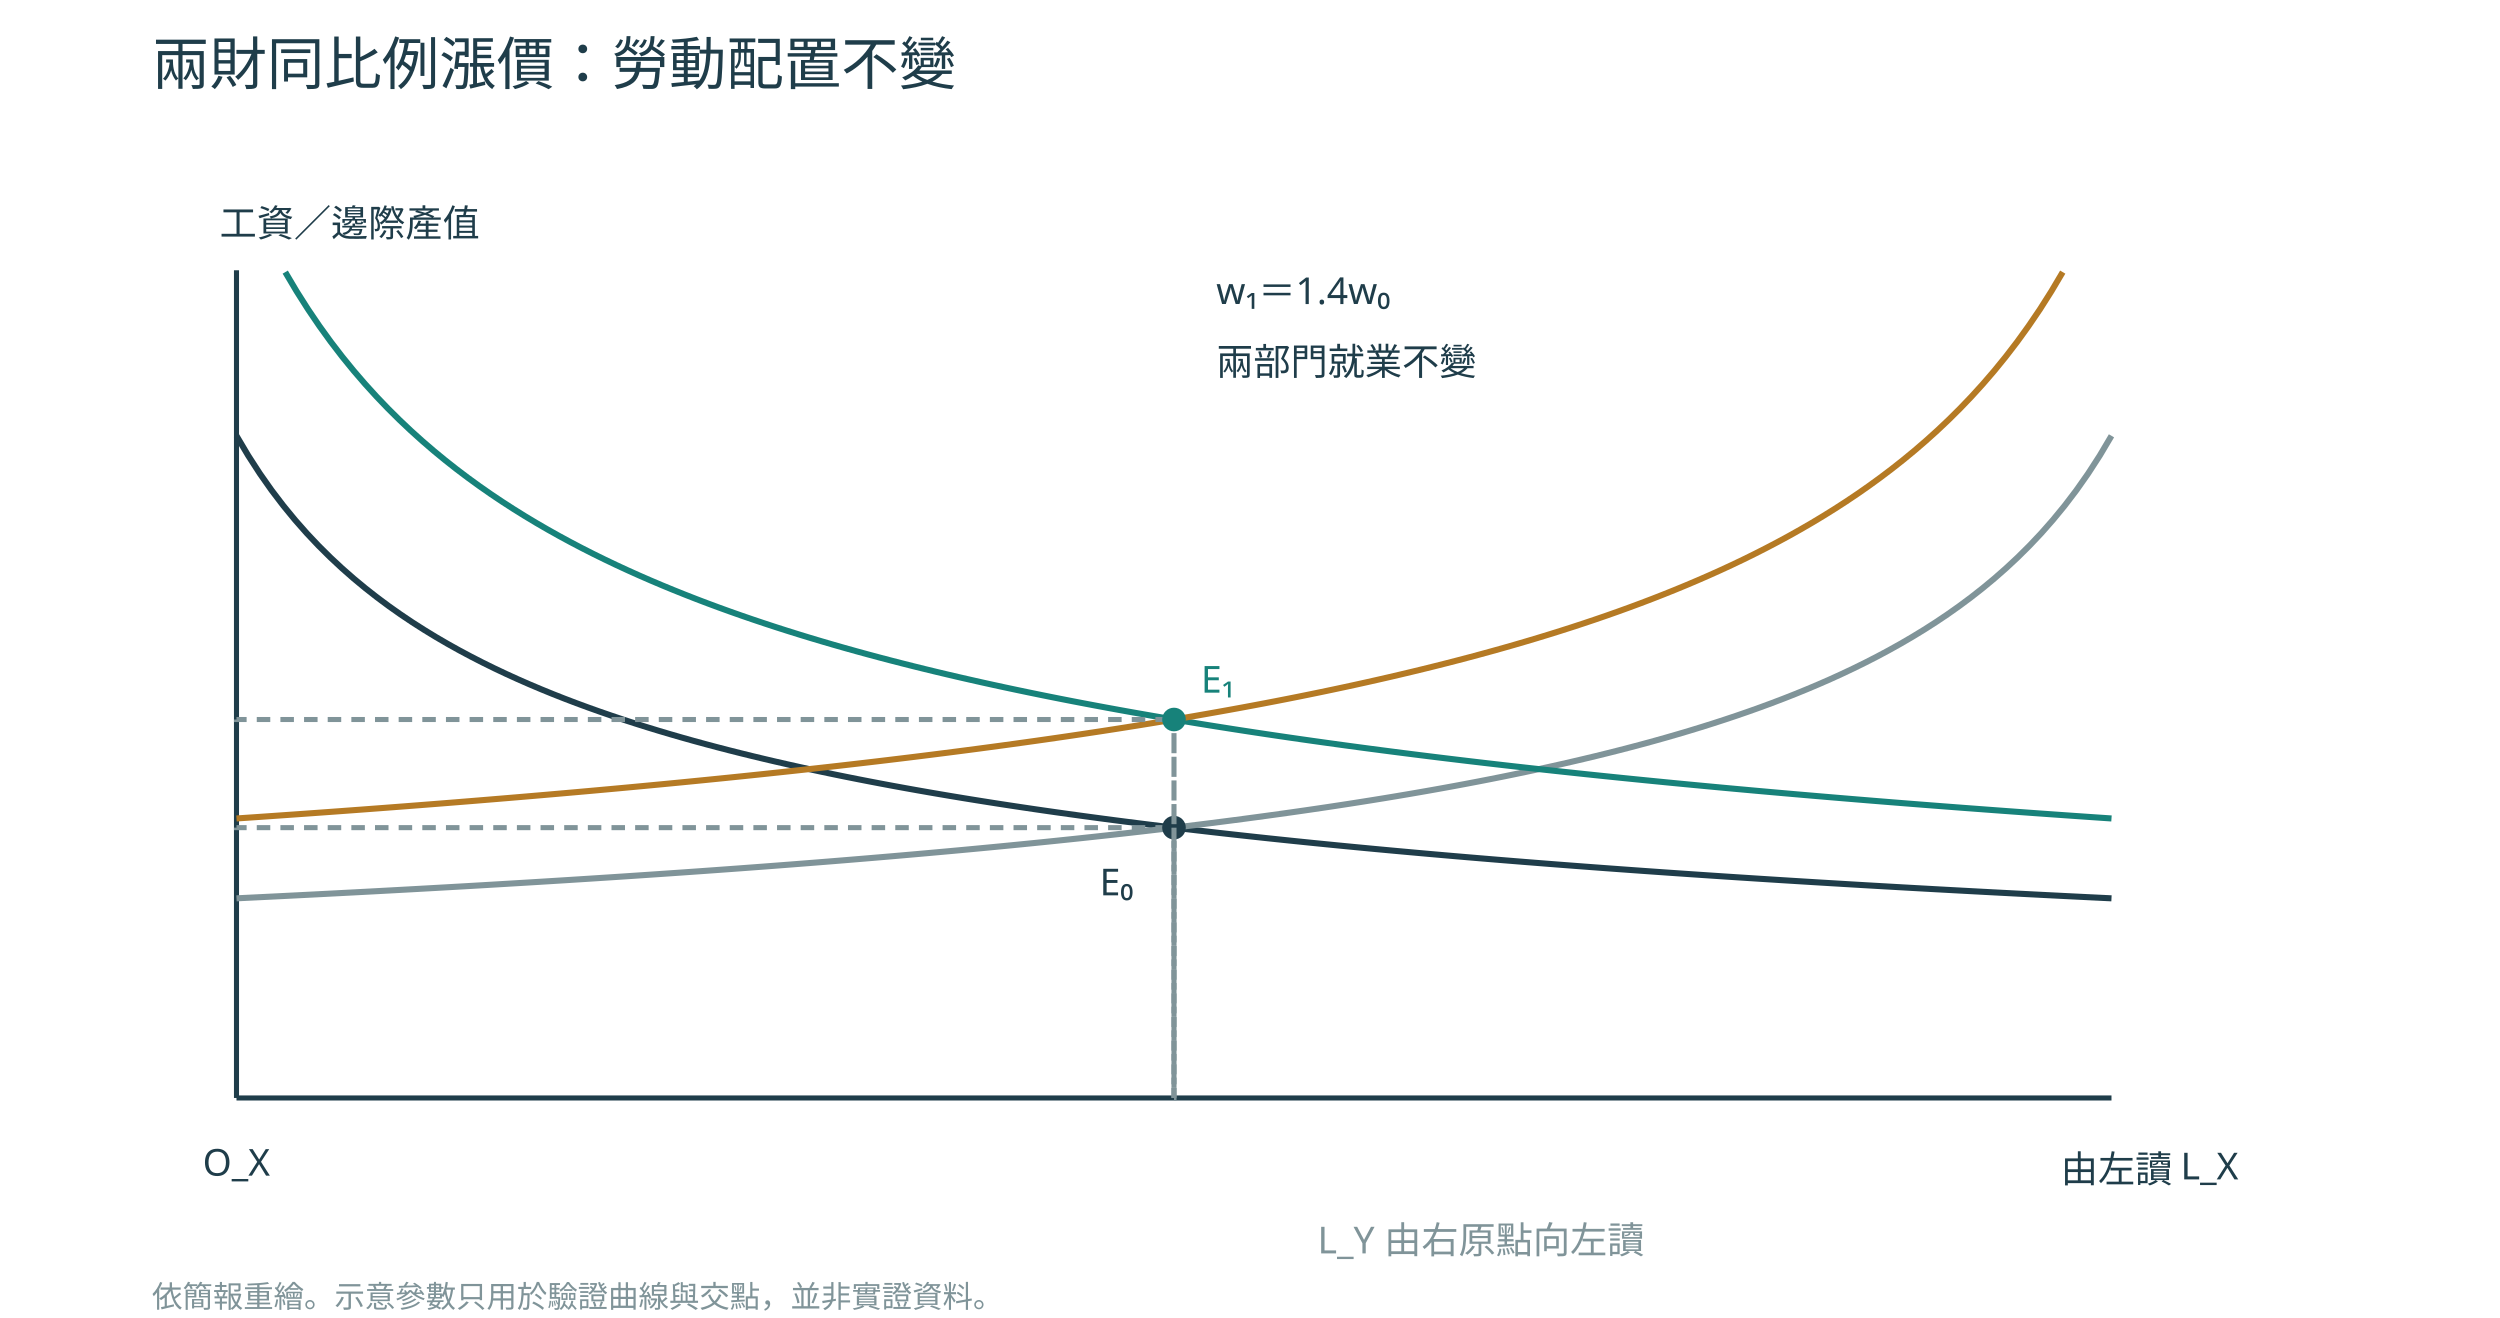
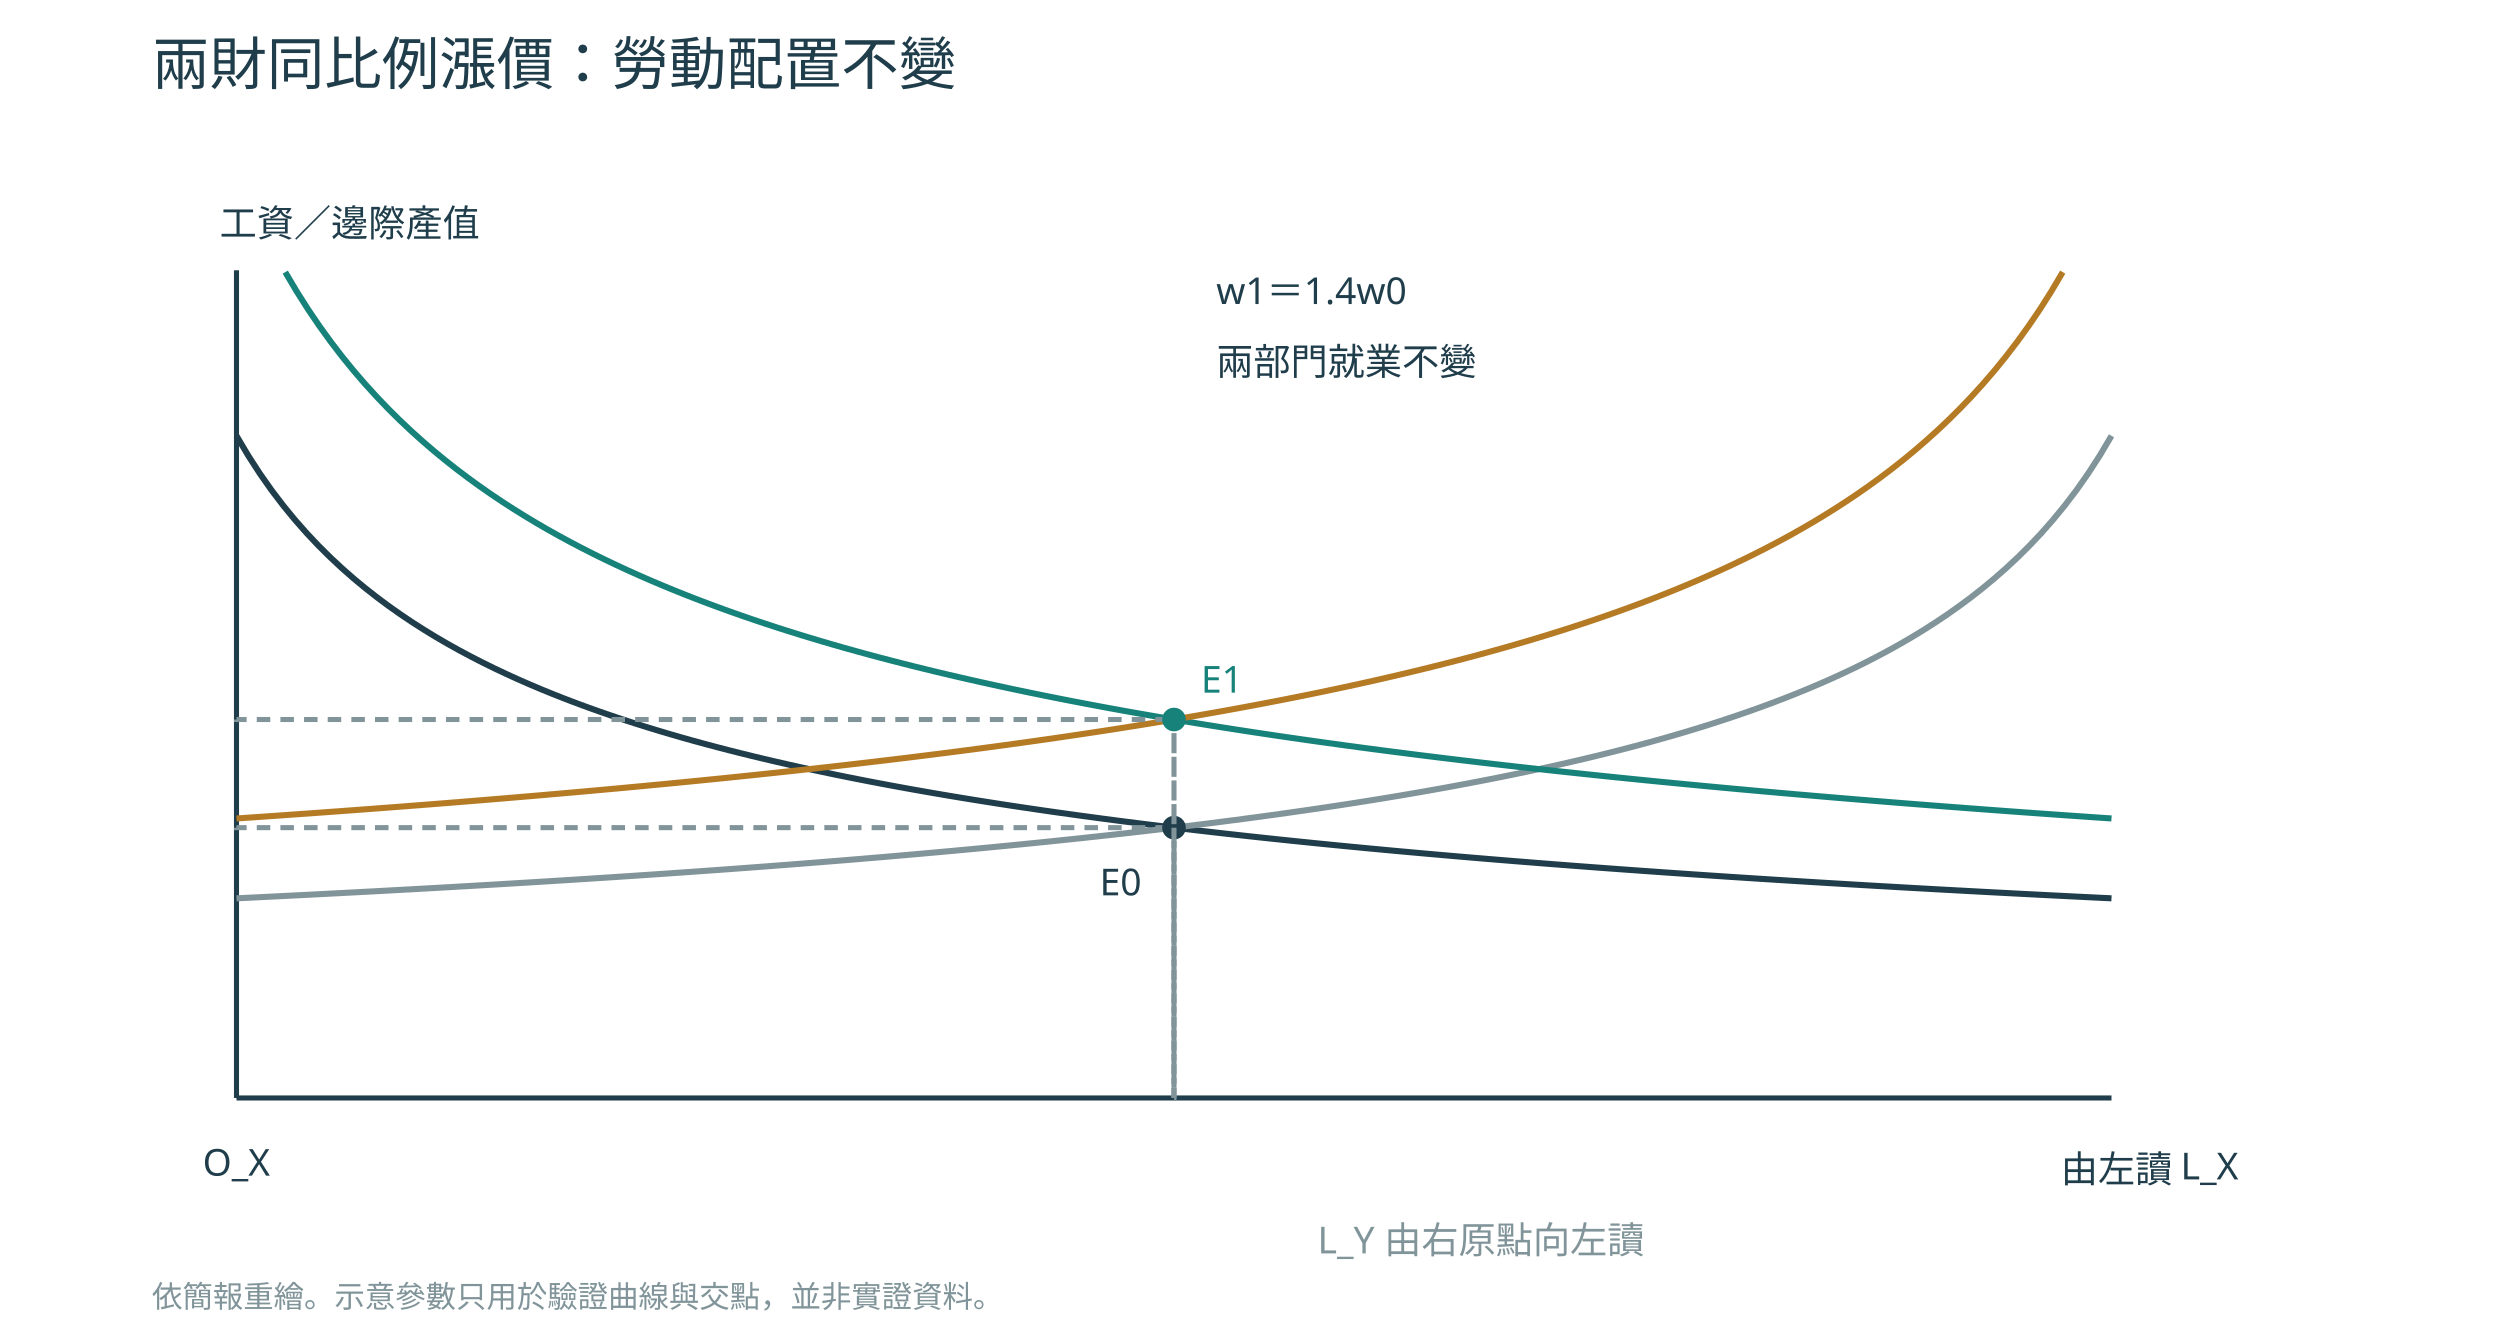
<svg xmlns="http://www.w3.org/2000/svg" width="740" height="390" preserveAspectRatio="xMinYMin meet" viewBox="0 0 740 390" version="1.0" fill-rule="evenodd">
  <clipPath id="clip">
    <rect x="0" y="0" width="740" height="390" />
  </clipPath>
  <g id="group" transform="scale(1,-1) translate(0,-390)" style="clip-path: url(#clip)">
    <g transform="">
      <text x="45" y="365" style="font-family: 'Arial Unicode MS','PingFang TC',sans-serif; font-size: 17px;fill: rgb(12%,24%,29%); stroke:none;" transform="translate(0,730) scale(1,-1)">兩財同比例漲價：勞動配置不變</text>
      <path d="M 70,65 L 625,65 Z" style="stroke: rgb(12%,24%,29%); stroke-linecap: butt; stroke-width: 1.5;" />
      <path d="M 70,65 L 70,310 Z" style="stroke: rgb(12%,24%,29%); stroke-linecap: butt; stroke-width: 1.5;" />
      <text x="610" y="40" style="font-family: 'Arial Unicode MS','PingFang TC',sans-serif; font-size: 11px;fill: rgb(12%,24%,29%); stroke:none;" transform="translate(0,80) scale(1,-1)">由左讀 L_X</text>
      <text x="65" y="320" style="font-family: 'Arial Unicode MS','PingFang TC',sans-serif; font-size: 11px;fill: rgb(12%,24%,29%); stroke:none;" transform="translate(0,640) scale(1,-1)">工資／邊際產值</text>
      <polyline points="70 261, 73.469 255.148, 76.938 249.791, 80.406 244.862, 83.875 240.308, 87.344 236.083, 90.812 232.149, 94.281 228.475, 97.75 225.033, 101.219 221.8, 104.688 218.755, 108.156 215.881, 111.625 213.162, 115.094 210.585, 118.562 208.138, 122.031 205.811, 125.5 203.593, 128.969 201.477, 132.438 199.455, 135.906 197.52, 139.375 195.667, 142.844 193.889, 146.312 192.182, 149.781 190.541, 153.25 188.961, 156.719 187.44, 160.188 185.974, 163.656 184.559, 167.125 183.192, 170.594 181.872, 174.062 180.595, 177.531 179.358, 181 178.161, 184.469 177, 187.938 175.874, 191.406 174.782, 194.875 173.721, 198.344 172.691, 201.812 171.689, 205.281 170.714, 208.75 169.766, 212.219 168.843, 215.688 167.944, 219.156 167.068, 222.625 166.214, 226.094 165.381, 229.562 164.568, 233.031 163.775, 236.5 163, 239.969 162.243, 243.438 161.504, 246.906 160.781, 250.375 160.074, 253.844 159.382, 257.312 158.706, 260.781 158.044, 264.25 157.395, 267.719 156.76, 271.188 156.138, 274.656 155.529, 278.125 154.931, 281.594 154.345, 285.062 153.77, 288.531 153.207, 292 152.654, 295.469 152.111, 298.938 151.578, 302.406 151.055, 305.875 150.541, 309.344 150.037, 312.812 149.541, 316.281 149.054, 319.75 148.575, 323.219 148.104, 326.688 147.641, 330.156 147.185, 333.625 146.738, 337.094 146.297, 340.562 145.863, 344.031 145.437, 347.5 145.017, 350.969 144.603, 354.438 144.196, 357.906 143.795, 361.375 143.4, 364.844 143.011, 368.312 142.628, 371.781 142.25, 375.25 141.877, 378.719 141.511, 382.188 141.149, 385.656 140.792, 389.125 140.44, 392.594 140.094, 396.062 139.751, 399.531 139.414, 403 139.081, 406.469 138.752, 409.938 138.428, 413.406 138.108, 416.875 137.793, 420.344 137.481, 423.812 137.173, 427.281 136.869, 430.75 136.569, 434.219 136.273, 437.688 135.98, 441.156 135.691, 444.625 135.405, 448.094 135.123, 451.562 134.844, 455.031 134.569, 458.5 134.297, 461.969 134.027, 465.438 133.761, 468.906 133.498, 472.375 133.238, 475.844 132.981, 479.312 132.727, 482.781 132.476, 486.25 132.227, 489.719 131.982, 493.188 131.738, 496.656 131.498, 500.125 131.26, 503.594 131.025, 507.062 130.792, 510.531 130.561, 514 130.333, 517.469 130.108, 520.938 129.884, 524.406 129.663, 527.875 129.444, 531.344 129.228, 534.812 129.013, 538.281 128.801, 541.75 128.591, 545.219 128.383, 548.688 128.177, 552.156 127.972, 555.625 127.77, 559.094 127.57, 562.562 127.372, 566.031 127.175, 569.5 126.981, 572.969 126.788, 576.438 126.597, 579.906 126.408, 583.375 126.22, 586.844 126.034, 590.312 125.85, 593.781 125.668, 597.25 125.487, 600.719 125.308, 604.188 125.13, 607.656 124.954, 611.125 124.779, 614.594 124.606, 618.062 124.435, 621.531 124.265, 625 124.096" style="stroke: rgb(12%,24%,29%); stroke-linecap: butt; stroke-width: 1.8; fill: None; fill-rule: evenodd;" />
      <polyline points="70 124.096, 73.469 124.265, 76.938 124.435, 80.406 124.606, 83.875 124.779, 87.344 124.954, 90.812 125.13, 94.281 125.308, 97.75 125.487, 101.219 125.668, 104.688 125.85, 108.156 126.034, 111.625 126.22, 115.094 126.408, 118.562 126.597, 122.031 126.788, 125.5 126.981, 128.969 127.175, 132.438 127.372, 135.906 127.57, 139.375 127.77, 142.844 127.972, 146.312 128.177, 149.781 128.383, 153.25 128.591, 156.719 128.801, 160.188 129.013, 163.656 129.228, 167.125 129.444, 170.594 129.663, 174.062 129.884, 177.531 130.108, 181 130.333, 184.469 130.561, 187.938 130.792, 191.406 131.025, 194.875 131.26, 198.344 131.498, 201.812 131.738, 205.281 131.982, 208.75 132.227, 212.219 132.476, 215.688 132.727, 219.156 132.981, 222.625 133.238, 226.094 133.498, 229.562 133.761, 233.031 134.027, 236.5 134.297, 239.969 134.569, 243.438 134.844, 246.906 135.123, 250.375 135.405, 253.844 135.691, 257.312 135.98, 260.781 136.273, 264.25 136.569, 267.719 136.869, 271.188 137.173, 274.656 137.481, 278.125 137.793, 281.594 138.108, 285.062 138.428, 288.531 138.752, 292 139.081, 295.469 139.414, 298.938 139.751, 302.406 140.094, 305.875 140.44, 309.344 140.792, 312.812 141.149, 316.281 141.511, 319.75 141.877, 323.219 142.25, 326.688 142.628, 330.156 143.011, 333.625 143.4, 337.094 143.795, 340.562 144.196, 344.031 144.603, 347.5 145.017, 350.969 145.437, 354.438 145.863, 357.906 146.297, 361.375 146.738, 364.844 147.185, 368.312 147.641, 371.781 148.104, 375.25 148.575, 378.719 149.054, 382.188 149.541, 385.656 150.037, 389.125 150.541, 392.594 151.055, 396.062 151.578, 399.531 152.111, 403 152.654, 406.469 153.207, 409.938 153.77, 413.406 154.345, 416.875 154.931, 420.344 155.529, 423.812 156.138, 427.281 156.76, 430.75 157.395, 434.219 158.044, 437.688 158.706, 441.156 159.382, 444.625 160.074, 448.094 160.781, 451.562 161.504, 455.031 162.243, 458.5 163, 461.969 163.775, 465.438 164.568, 468.906 165.381, 472.375 166.214, 475.844 167.068, 479.312 167.944, 482.781 168.843, 486.25 169.766, 489.719 170.714, 493.188 171.689, 496.656 172.691, 500.125 173.721, 503.594 174.782, 507.062 175.874, 510.531 177, 514 178.161, 517.469 179.358, 520.938 180.595, 524.406 181.872, 527.875 183.192, 531.344 184.559, 534.812 185.974, 538.281 187.44, 541.75 188.961, 545.219 190.541, 548.688 192.182, 552.156 193.889, 555.625 195.667, 559.094 197.52, 562.562 199.455, 566.031 201.477, 569.5 203.593, 572.969 205.811, 576.438 208.138, 579.906 210.585, 583.375 213.162, 586.844 215.881, 590.312 218.755, 593.781 221.8, 597.25 225.033, 600.719 228.475, 604.188 232.149, 607.656 236.083, 611.125 240.308, 614.594 244.862, 618.062 249.791, 621.531 255.148, 625 261" style="stroke: rgb(50%,58%,60%); stroke-linecap: butt; stroke-width: 1.8; fill: None; fill-rule: evenodd;" />
      <path d="M 347.5,65 L 347.5,145.017 Z" style="stroke: rgb(50%,58%,60%); stroke-linecap: butt; stroke-width: 1.5; stroke-dasharray: 3, 4;" />
      <path d="M 70,145.017 L 347.5,145.017 Z" style="stroke: rgb(50%,58%,60%); stroke-linecap: butt; stroke-width: 1.5; stroke-dasharray: 3, 4;" />
      <circle cx="347.5" cy="145.017" r="3" style="stroke: rgb(12%,24%,29%); stroke-linecap: butt; stroke-width: 1; fill: rgb(12%,24%,29%); fill-rule: evenodd;" />
-       <text x="325.5" y="125.017" style="font-family: 'Arial Unicode MS','PingFang TC',sans-serif; font-size: 11px;fill: rgb(12%,24%,29%); stroke:none;" transform="translate(0,250) scale(1,-1)">E₀</text>
+       <text x="325.5" y="125.017" style="font-family: 'Arial Unicode MS','PingFang TC',sans-serif; font-size: 11px;fill: rgb(12%,24%,29%); stroke:none;" transform="translate(0,250) scale(1,-1)">E0</text>
      <polyline points="84.43 309.455, 87.809 303.755, 91.187 298.437, 94.566 293.459, 97.944 288.786, 101.323 284.388, 104.701 280.24, 108.08 276.319, 111.459 272.605, 114.837 269.08, 118.216 265.728, 121.594 262.537, 124.973 259.493, 128.351 256.585, 131.73 253.804, 135.108 251.141, 138.487 248.587, 141.866 246.136, 145.244 243.78, 148.623 241.514, 152.001 239.332, 155.38 237.229, 158.758 235.2, 162.137 233.242, 165.516 231.349, 168.894 229.519, 172.273 227.748, 175.651 226.033, 179.03 224.371, 182.408 222.759, 185.787 221.196, 189.165 219.678, 192.544 218.203, 195.923 216.77, 199.301 215.376, 202.68 214.02, 206.058 212.7, 209.437 211.414, 212.815 210.162, 216.194 208.941, 219.572 207.75, 222.951 206.589, 226.33 205.455, 229.708 204.348, 233.087 203.267, 236.465 202.211, 239.844 201.178, 243.222 200.169, 246.601 199.181, 249.98 198.215, 253.358 197.27, 256.737 196.344, 260.115 195.438, 263.494 194.55, 266.872 193.68, 270.251 192.827, 273.63 191.991, 277.008 191.171, 280.387 190.367, 283.765 189.578, 287.144 188.804, 290.522 188.043, 293.901 187.297, 297.279 186.565, 300.658 185.845, 304.037 185.138, 307.415 184.443, 310.794 183.76, 314.172 183.088, 317.551 182.428, 320.929 181.779, 324.308 181.141, 327.687 180.512, 331.065 179.894, 334.444 179.286, 337.822 178.688, 341.201 178.098, 344.579 177.518, 347.958 176.946, 351.336 176.384, 354.715 175.829, 358.094 175.283, 361.472 174.745, 364.851 174.214, 368.229 173.691, 371.608 173.176, 374.986 172.668, 378.365 172.167, 381.743 171.673, 385.122 171.185, 388.501 170.705, 391.879 170.231, 395.258 169.763, 398.636 169.301, 402.015 168.845, 405.393 168.395, 408.772 167.952, 412.151 167.513, 415.529 167.081, 418.908 166.653, 422.286 166.231, 425.665 165.814, 429.043 165.403, 432.422 164.996, 435.8 164.594, 439.179 164.197, 442.558 163.805, 445.936 163.417, 449.315 163.034, 452.693 162.656, 456.072 162.281, 459.45 161.911, 462.829 161.546, 466.208 161.184, 469.586 160.826, 472.965 160.472, 476.343 160.123, 479.722 159.776, 483.1 159.434, 486.479 159.096, 489.858 158.761, 493.236 158.429, 496.615 158.101, 499.993 157.777, 503.372 157.456, 506.75 157.138, 510.129 156.823, 513.507 156.512, 516.886 156.204, 520.265 155.898, 523.643 155.596, 527.022 155.297, 530.4 155.001, 533.779 154.708, 537.157 154.417, 540.536 154.13, 543.914 153.845, 547.293 153.563, 550.672 153.283, 554.05 153.006, 557.429 152.732, 560.807 152.46, 564.186 152.191, 567.564 151.925, 570.943 151.66, 574.322 151.398, 577.7 151.139, 581.079 150.882, 584.457 150.627, 587.836 150.374, 591.214 150.124, 594.593 149.875, 597.971 149.629, 601.35 149.385, 604.729 149.143, 608.107 148.904, 611.486 148.666, 614.864 148.43, 618.243 148.196, 621.621 147.965, 625 147.735" style="stroke: rgb(9%,51%,48%); stroke-linecap: butt; stroke-width: 1.8; fill: None; fill-rule: evenodd;" />
      <polyline points="70 147.735, 73.379 147.965, 76.757 148.196, 80.136 148.43, 83.514 148.666, 86.893 148.904, 90.271 149.143, 93.65 149.385, 97.028 149.629, 100.407 149.875, 103.786 150.124, 107.164 150.374, 110.543 150.627, 113.921 150.882, 117.3 151.139, 120.678 151.398, 124.057 151.66, 127.436 151.925, 130.814 152.191, 134.193 152.46, 137.571 152.732, 140.95 153.006, 144.328 153.283, 147.707 153.563, 151.085 153.845, 154.464 154.13, 157.843 154.417, 161.221 154.708, 164.6 155.001, 167.978 155.297, 171.357 155.596, 174.735 155.898, 178.114 156.204, 181.493 156.512, 184.871 156.823, 188.25 157.138, 191.628 157.456, 195.007 157.777, 198.385 158.101, 201.764 158.429, 205.143 158.761, 208.521 159.096, 211.9 159.434, 215.278 159.776, 218.657 160.123, 222.035 160.472, 225.414 160.826, 228.792 161.184, 232.171 161.546, 235.55 161.911, 238.928 162.281, 242.307 162.656, 245.685 163.034, 249.064 163.417, 252.442 163.805, 255.821 164.197, 259.2 164.594, 262.578 164.996, 265.957 165.403, 269.335 165.814, 272.714 166.231, 276.092 166.653, 279.471 167.081, 282.849 167.513, 286.228 167.952, 289.607 168.395, 292.985 168.845, 296.364 169.301, 299.742 169.763, 303.121 170.231, 306.499 170.705, 309.878 171.185, 313.257 171.673, 316.635 172.167, 320.014 172.668, 323.392 173.176, 326.771 173.691, 330.149 174.214, 333.528 174.745, 336.906 175.283, 340.285 175.829, 343.664 176.384, 347.042 176.946, 350.421 177.518, 353.799 178.098, 357.178 178.688, 360.556 179.286, 363.935 179.894, 367.313 180.512, 370.692 181.141, 374.071 181.779, 377.449 182.428, 380.828 183.088, 384.206 183.76, 387.585 184.443, 390.963 185.138, 394.342 185.845, 397.721 186.565, 401.099 187.297, 404.478 188.043, 407.856 188.804, 411.235 189.578, 414.613 190.367, 417.992 191.171, 421.37 191.991, 424.749 192.827, 428.128 193.68, 431.506 194.55, 434.885 195.438, 438.263 196.344, 441.642 197.27, 445.02 198.215, 448.399 199.181, 451.778 200.169, 455.156 201.178, 458.535 202.211, 461.913 203.267, 465.292 204.348, 468.67 205.455, 472.049 206.589, 475.428 207.75, 478.806 208.941, 482.185 210.162, 485.563 211.414, 488.942 212.7, 492.32 214.02, 495.699 215.376, 499.077 216.77, 502.456 218.203, 505.835 219.678, 509.213 221.196, 512.592 222.759, 515.97 224.371, 519.349 226.033, 522.727 227.748, 526.106 229.519, 529.485 231.349, 532.863 233.242, 536.242 235.2, 539.62 237.229, 542.999 239.332, 546.377 241.514, 549.756 243.78, 553.134 246.136, 556.513 248.587, 559.892 251.141, 563.27 253.804, 566.649 256.585, 570.027 259.493, 573.406 262.537, 576.784 265.728, 580.163 269.08, 583.542 272.605, 586.92 276.319, 590.299 280.24, 593.677 284.388, 597.056 288.786, 600.434 293.459, 603.813 298.437, 607.191 303.755, 610.57 309.455" style="stroke: rgb(71%,48%,14%); stroke-linecap: butt; stroke-width: 1.8; fill: None; fill-rule: evenodd;" />
      <path d="M 347.5,65 L 347.5,177.023 Z" style="stroke: rgb(50%,58%,60%); stroke-linecap: butt; stroke-width: 1.5; stroke-dasharray: 3, 4;" />
      <path d="M 70,177.023 L 347.5,177.023 Z" style="stroke: rgb(50%,58%,60%); stroke-linecap: butt; stroke-width: 1.5; stroke-dasharray: 3, 4;" />
      <circle cx="347.5" cy="177.023" r="3" style="stroke: rgb(9%,51%,48%); stroke-linecap: butt; stroke-width: 1; fill: rgb(9%,51%,48%); fill-rule: evenodd;" />
-       <text x="355.5" y="185.023" style="font-family: 'Arial Unicode MS','PingFang TC',sans-serif; font-size: 11px;fill: rgb(9%,51%,48%); stroke:none;" transform="translate(0,370) scale(1,-1)">E₁</text>
-       <text x="360" y="300" style="font-family: 'Arial Unicode MS','PingFang TC',sans-serif; font-size: 11px;fill: rgb(12%,24%,29%); stroke:none;" transform="translate(0,600) scale(1,-1)">w₁＝1.4w₀</text>
+       <text x="355.5" y="185.023" style="font-family: 'Arial Unicode MS','PingFang TC',sans-serif; font-size: 11px;fill: rgb(9%,51%,48%); stroke:none;" transform="translate(0,370) scale(1,-1)">E1</text>
+       <text x="360" y="300" style="font-family: 'Arial Unicode MS','PingFang TC',sans-serif; font-size: 11px;fill: rgb(12%,24%,29%); stroke:none;" transform="translate(0,600) scale(1,-1)">w1＝1.4w0</text>
      <text x="360" y="279" style="font-family: 'Arial Unicode MS','PingFang TC',sans-serif; font-size: 11px;fill: rgb(12%,24%,29%); stroke:none;" transform="translate(0,558) scale(1,-1)">兩部門就業不變</text>
      <text x="60" y="42" style="font-family: 'Arial Unicode MS','PingFang TC',sans-serif; font-size: 11px;fill: rgb(12%,24%,29%); stroke:none;" transform="translate(0,84) scale(1,-1)">O_X</text>
      <text x="390" y="19" style="font-family: 'Arial Unicode MS','PingFang TC',sans-serif; font-size: 11px;fill: rgb(50%,58%,60%); stroke:none;" transform="translate(0,38) scale(1,-1)">L_Y 由右原點向左讀</text>
      <text x="45" y="3" style="font-family: 'Arial Unicode MS','PingFang TC',sans-serif; font-size: 9px;fill: rgb(50%,58%,60%); stroke:none;" transform="translate(0,6) scale(1,-1)">依簡報重繪。示意參數只用於驗證曲線與交點，並非實證資料。</text>
    </g>
  </g>
</svg>
